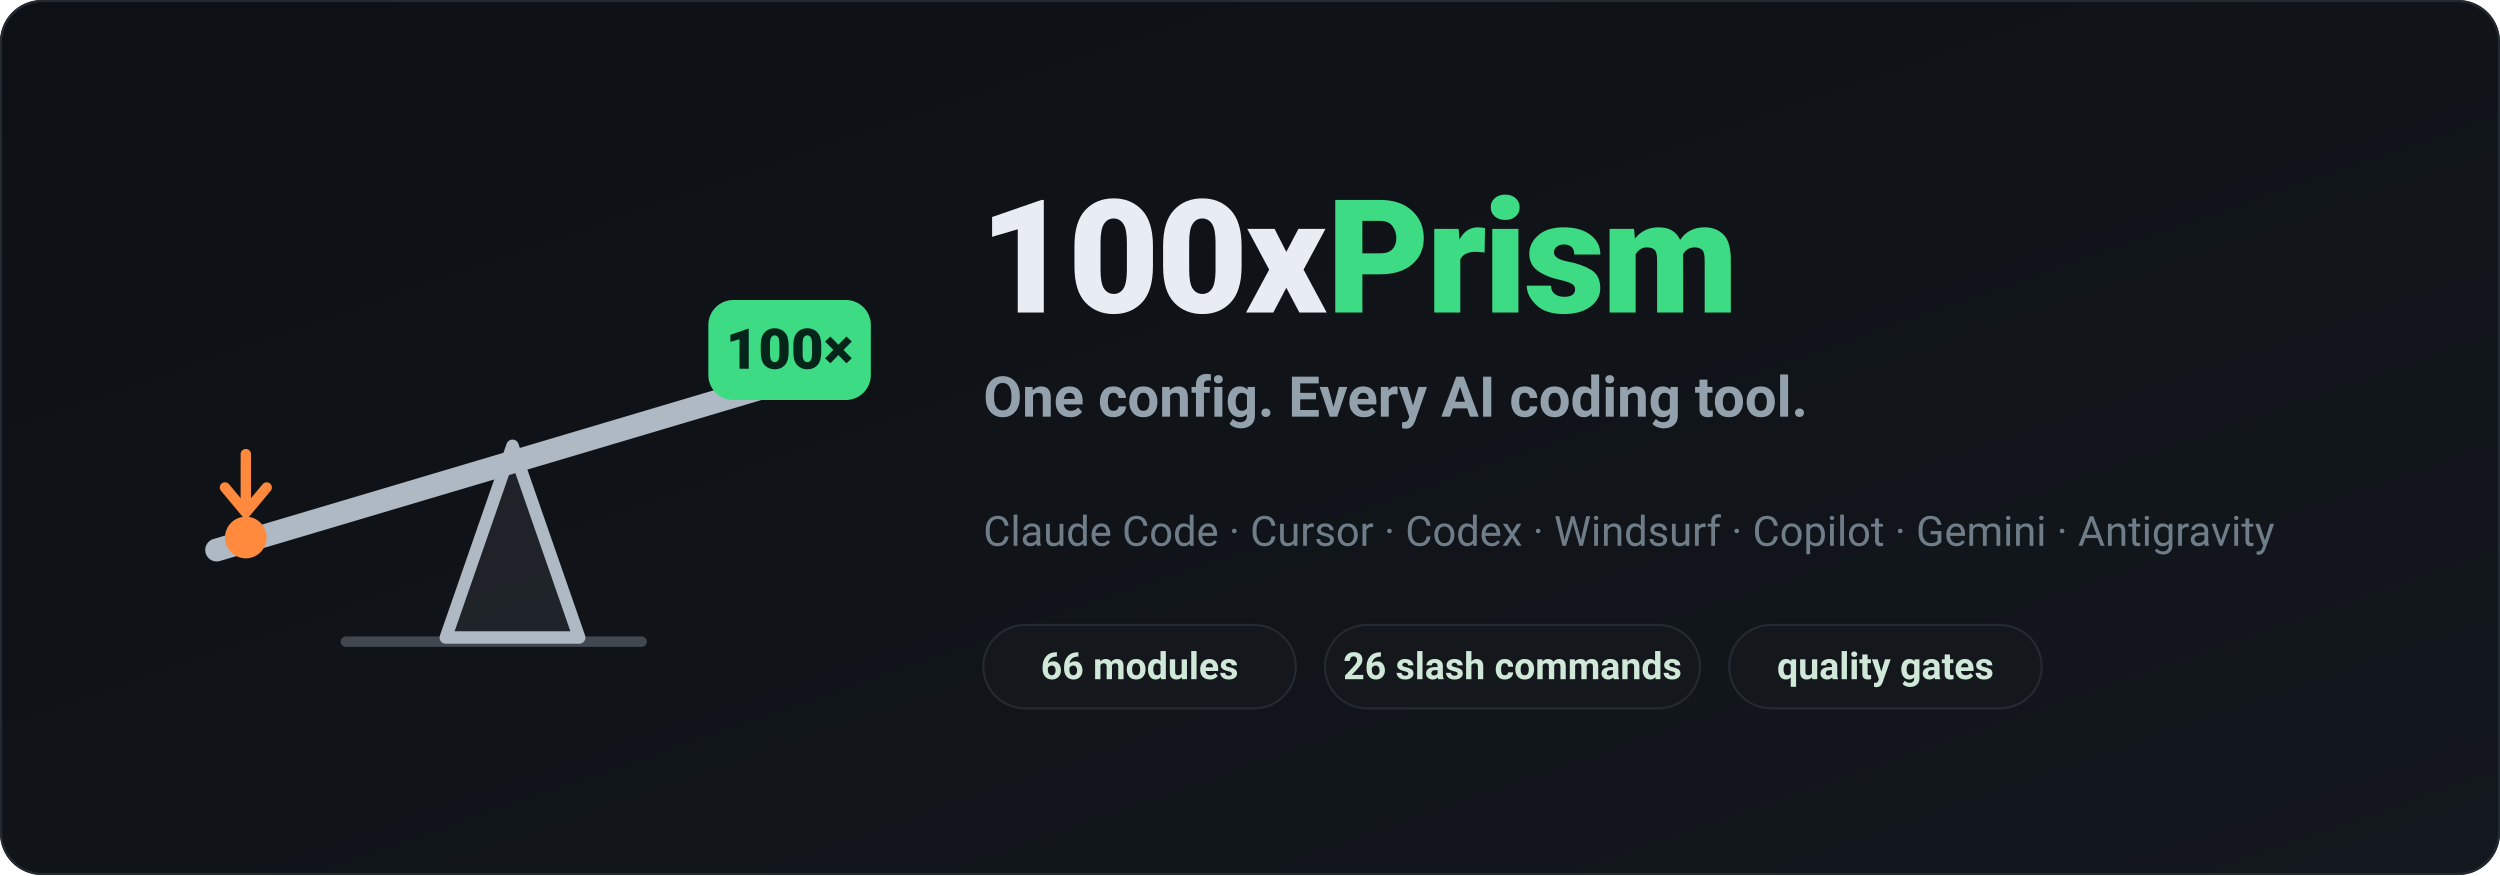
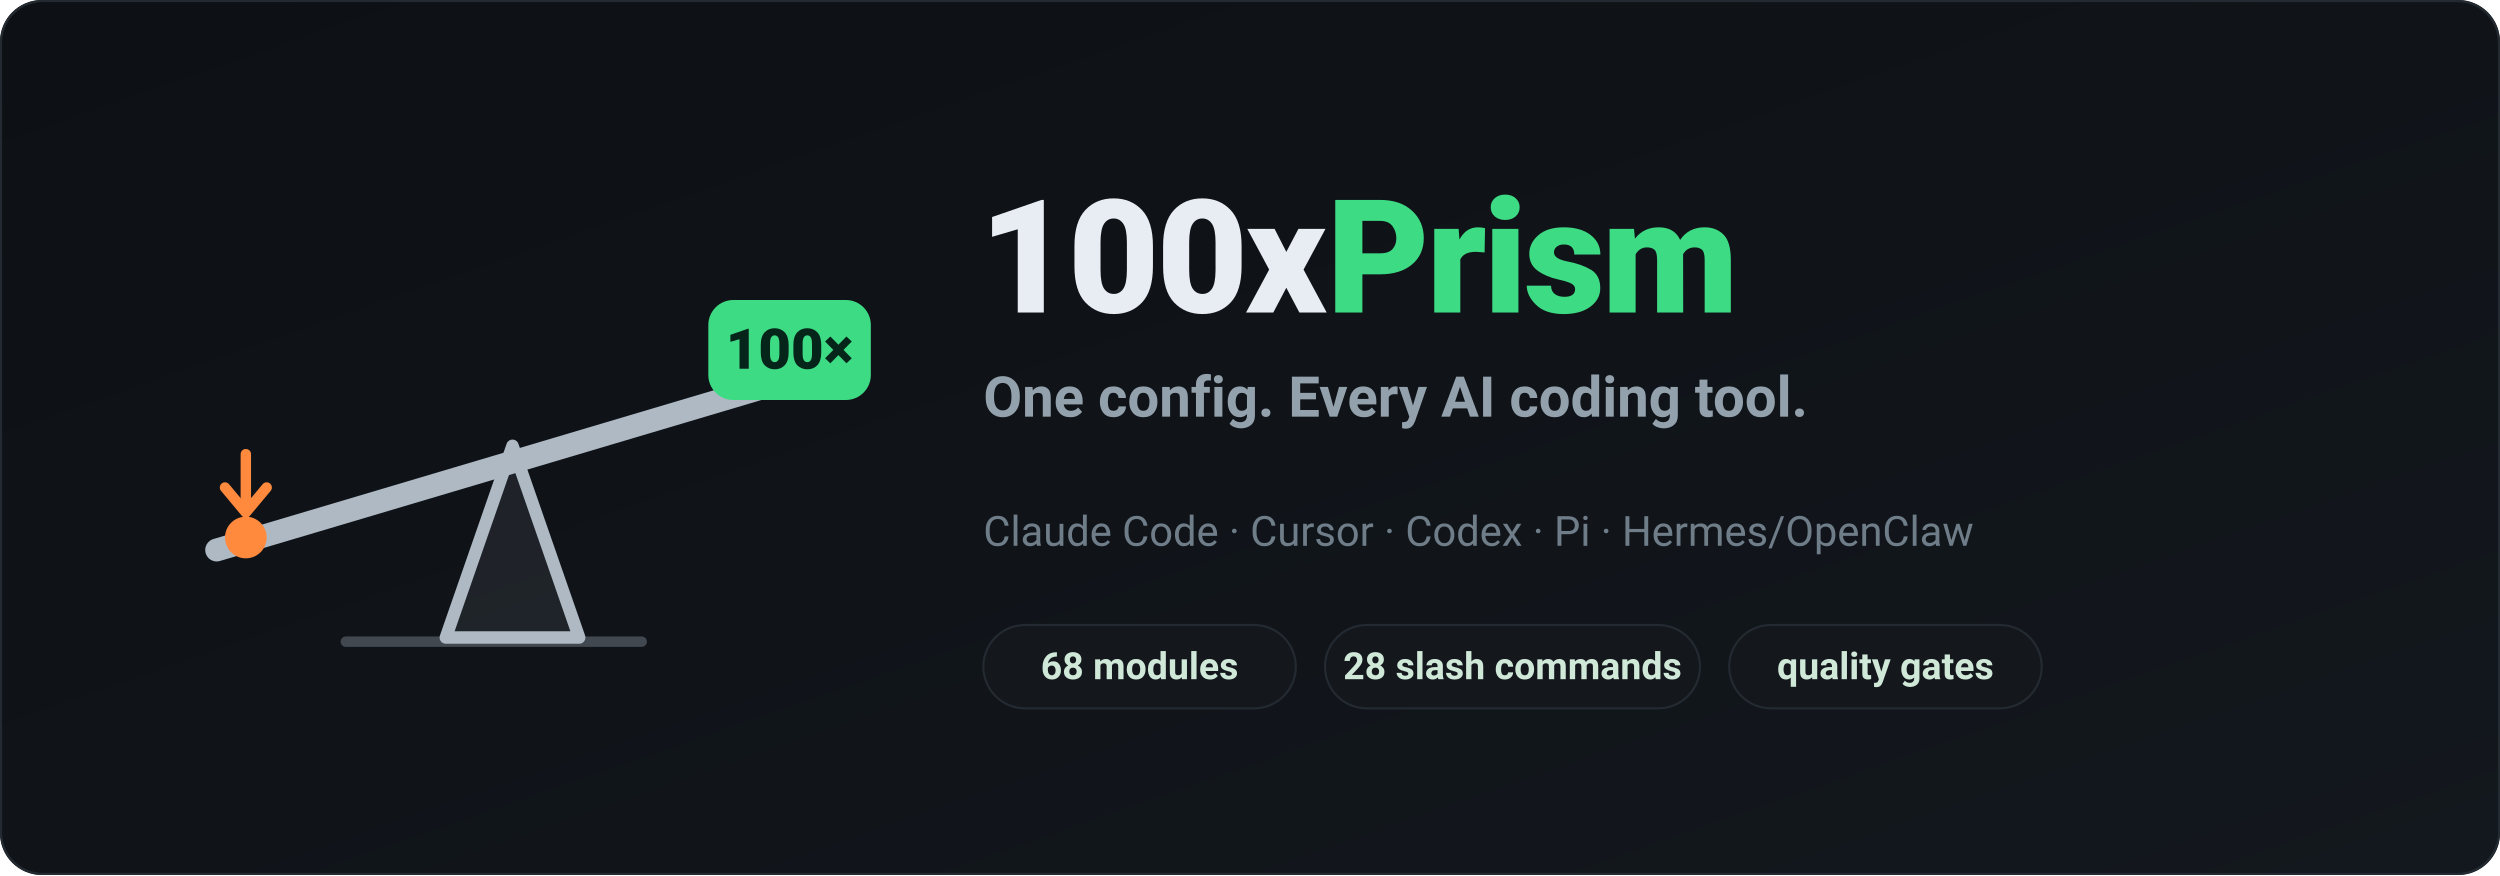
<svg xmlns="http://www.w3.org/2000/svg" viewBox="0 0 1200 420" width="1200" height="420" role="img" aria-label="100xPrism — one config, every AI coding tool">
  <defs>
    <linearGradient id="bg" x1="0" y1="0" x2="1" y2="1">
      <stop offset="0" stop-color="#0d1014" />
      <stop offset="1" stop-color="#13181e" />
    </linearGradient>
  </defs>
  <rect width="1200" height="420" rx="20" fill="url(#bg)" />
  <rect x="0.5" y="0.5" width="1199" height="419" rx="20" fill="none" stroke="#232a31" />
  <g transform="translate(96,118)">
    <line x1="70" y1="190" x2="212" y2="190" stroke="#8b97a3" stroke-width="5" stroke-linecap="round" opacity="0.4" />
    <polygon points="150,96 182,188 118,188" fill="#aeb9c4" fill-opacity="0.10" stroke="#aeb9c4" stroke-width="6" stroke-linejoin="round" />
    <line x1="8" y1="146" x2="304" y2="58" stroke="#aeb9c4" stroke-width="11" stroke-linecap="round" />
    <path d="M22 100 V126" stroke="#ff8a3d" stroke-width="5" fill="none" stroke-linecap="round" />
    <path d="M12 116 l10 12 l10 -12" stroke="#ff8a3d" stroke-width="5" fill="none" stroke-linecap="round" stroke-linejoin="round" />
    <circle cx="22" cy="140" r="10" fill="#ff8a3d" />
    <g transform="translate(244,26)">
      <rect width="78" height="48" rx="12" fill="#3ddc84" />
      <text x="39" y="33" text-anchor="middle" font-family="-apple-system, Segoe UI, Roboto, Helvetica, Arial, sans-serif" font-size="27" font-weight="800" fill="#06251a">100×</text>
    </g>
  </g>
  <text x="470" y="150" font-family="-apple-system, Segoe UI, Roboto, Helvetica, Arial, sans-serif" font-size="76" font-weight="800" fill="#e7edf3" letter-spacing="-1.5">100x<tspan fill="#3ddc84">Prism</tspan>
  </text>
  <text x="472" y="200" font-family="-apple-system, Segoe UI, Roboto, Helvetica, Arial, sans-serif" font-size="27" font-weight="600" fill="#93a1ad">One config. Every AI coding tool.</text>
-   <text x="472" y="262" font-family="-apple-system, Segoe UI, Roboto, Helvetica, Arial, sans-serif" font-size="20" fill="#6f7d89">Claude Code · Cursor · Codex · Windsurf · Copilot · Gemini · Antigravity</text>
+   <text x="472" y="262" font-family="-apple-system, Segoe UI, Roboto, Helvetica, Arial, sans-serif" font-size="20" fill="#6f7d89">Claude Code · Cursor · Codex · Pi · Hermes/OpenClaw</text>
  <g font-family="-apple-system, Segoe UI, Roboto, Helvetica, Arial, sans-serif" font-size="18" font-weight="600">
    <g transform="translate(472,300)">
      <rect width="150" height="40" rx="20" fill="#14181d" stroke="#232a31" />
-       <text x="75" y="26" text-anchor="middle" fill="#cfe8d8">66 modules</text>
+       <text x="75" y="26" text-anchor="middle" fill="#cfe8d8">68 modules</text>
    </g>
    <g transform="translate(636,300)">
      <rect width="180" height="40" rx="20" fill="#14181d" stroke="#232a31" />
-       <text x="90" y="26" text-anchor="middle" fill="#cfe8d8">26 slash commands</text>
+       <text x="90" y="26" text-anchor="middle" fill="#cfe8d8">28 slash commands</text>
    </g>
    <g transform="translate(830,300)">
      <rect width="150" height="40" rx="20" fill="#14181d" stroke="#232a31" />
      <text x="75" y="26" text-anchor="middle" fill="#cfe8d8">quality gates</text>
    </g>
  </g>
</svg>
